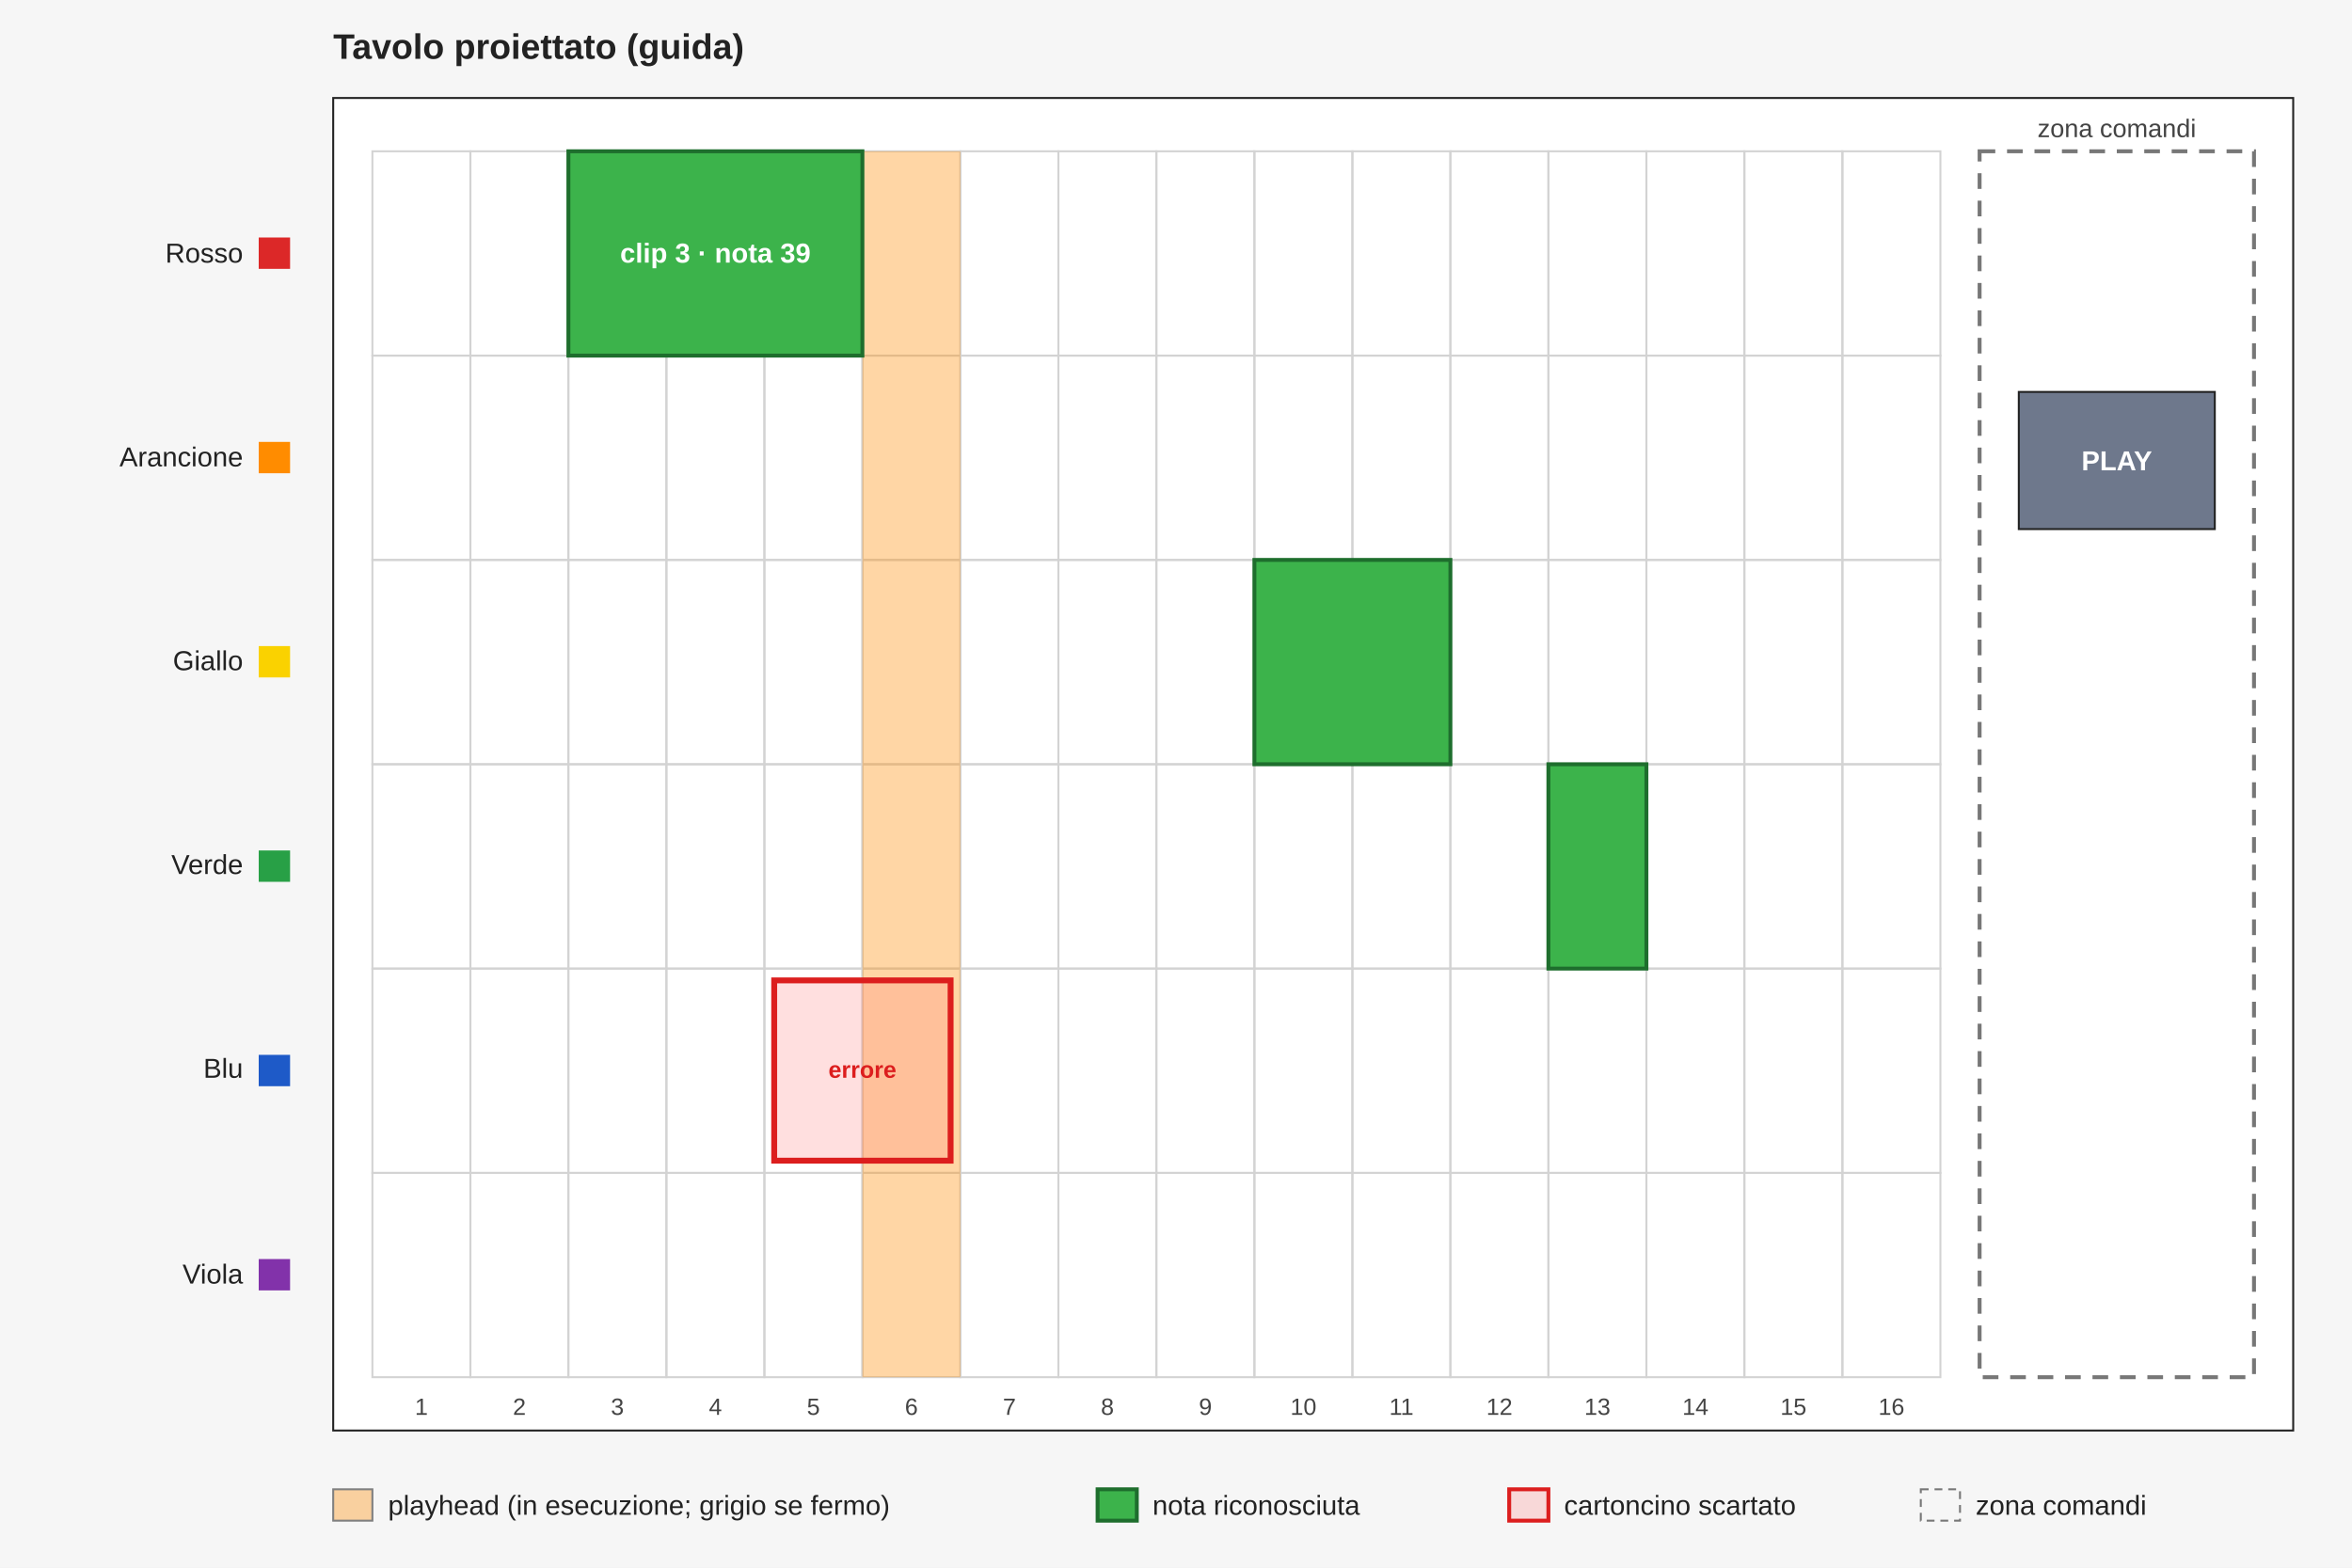
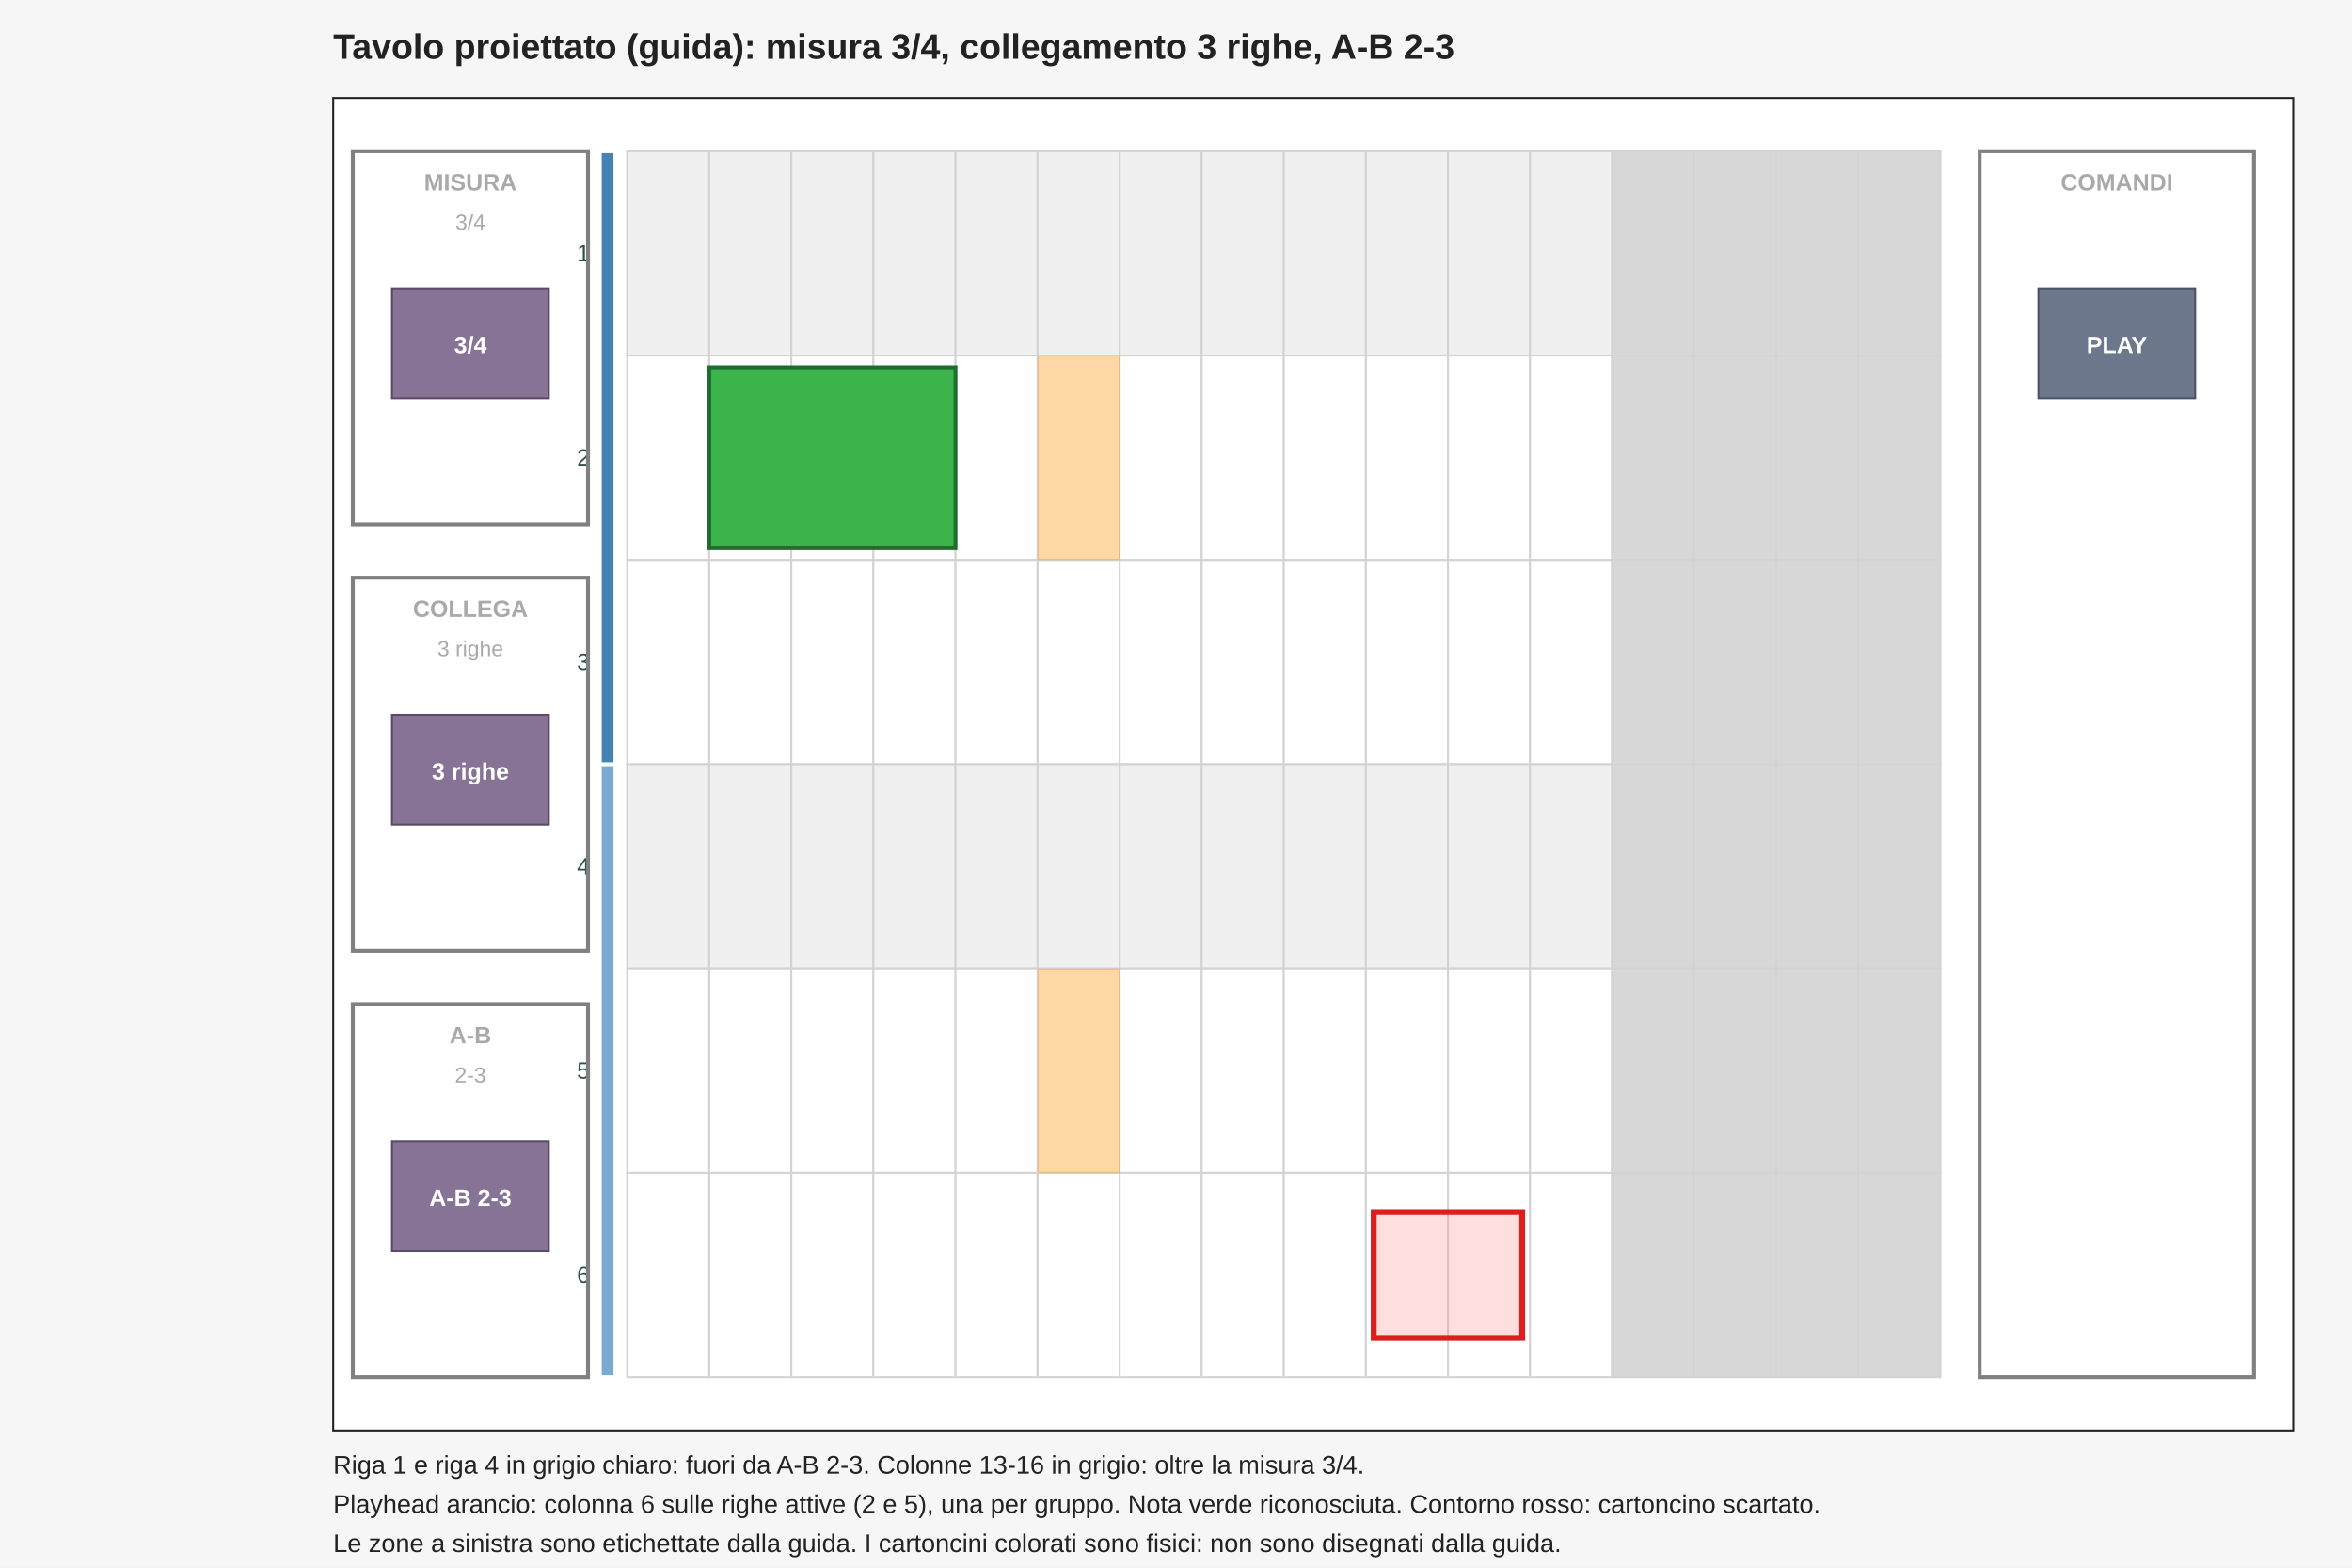
<svg xmlns="http://www.w3.org/2000/svg" viewBox="0 0 1200 800" width="1200" height="800" font-family="Arial, Helvetica, sans-serif">
  <rect x="0" y="0" width="1200" height="800" fill="#f6f6f6" />
-   <text x="170" y="30" font-size="18" font-weight="bold" fill="#222">Tavolo proiettato (guida)</text>
+   <text x="170" y="30" font-size="18" text-anchor="start" fill="#222" font-weight="bold">Tavolo proiettato (guida): misura 3/4, collegamento 3 righe, A-B 2-3</text>
  <rect x="170" y="50" width="1000" height="680" fill="#ffffff" stroke="#222" stroke-width="1" />
-   <g stroke="#d3d3d3" stroke-width="1" fill="none">
-     <rect x="190" y="77.2" width="50" height="104.27" />
-     <rect x="240" y="77.2" width="50" height="104.27" />
-     <rect x="290" y="77.2" width="50" height="104.27" />
-     <rect x="340" y="77.2" width="50" height="104.27" />
-     <rect x="390" y="77.2" width="50" height="104.27" />
-     <rect x="440" y="77.2" width="50" height="104.27" />
-     <rect x="490" y="77.2" width="50" height="104.27" />
-     <rect x="540" y="77.2" width="50" height="104.27" />
-     <rect x="590" y="77.2" width="50" height="104.27" />
-     <rect x="640" y="77.2" width="50" height="104.27" />
-     <rect x="690" y="77.2" width="50" height="104.27" />
-     <rect x="740" y="77.2" width="50" height="104.27" />
-     <rect x="790" y="77.2" width="50" height="104.27" />
-     <rect x="840" y="77.2" width="50" height="104.27" />
-     <rect x="890" y="77.2" width="50" height="104.27" />
-     <rect x="940" y="77.2" width="50" height="104.27" />
-     <rect x="190" y="181.47" width="50" height="104.27" />
-     <rect x="240" y="181.47" width="50" height="104.27" />
-     <rect x="290" y="181.47" width="50" height="104.27" />
-     <rect x="340" y="181.47" width="50" height="104.27" />
-     <rect x="390" y="181.47" width="50" height="104.27" />
-     <rect x="440" y="181.47" width="50" height="104.27" />
-     <rect x="490" y="181.47" width="50" height="104.27" />
-     <rect x="540" y="181.47" width="50" height="104.27" />
-     <rect x="590" y="181.47" width="50" height="104.27" />
-     <rect x="640" y="181.47" width="50" height="104.27" />
-     <rect x="690" y="181.47" width="50" height="104.27" />
-     <rect x="740" y="181.47" width="50" height="104.27" />
-     <rect x="790" y="181.47" width="50" height="104.27" />
-     <rect x="840" y="181.47" width="50" height="104.27" />
-     <rect x="890" y="181.47" width="50" height="104.27" />
-     <rect x="940" y="181.47" width="50" height="104.27" />
-     <rect x="190" y="285.73" width="50" height="104.27" />
-     <rect x="240" y="285.73" width="50" height="104.27" />
-     <rect x="290" y="285.73" width="50" height="104.27" />
-     <rect x="340" y="285.73" width="50" height="104.27" />
-     <rect x="390" y="285.73" width="50" height="104.27" />
-     <rect x="440" y="285.73" width="50" height="104.27" />
-     <rect x="490" y="285.73" width="50" height="104.27" />
-     <rect x="540" y="285.73" width="50" height="104.27" />
-     <rect x="590" y="285.73" width="50" height="104.27" />
-     <rect x="640" y="285.73" width="50" height="104.27" />
-     <rect x="690" y="285.73" width="50" height="104.27" />
-     <rect x="740" y="285.73" width="50" height="104.27" />
-     <rect x="790" y="285.73" width="50" height="104.27" />
-     <rect x="840" y="285.73" width="50" height="104.27" />
-     <rect x="890" y="285.73" width="50" height="104.27" />
-     <rect x="940" y="285.73" width="50" height="104.27" />
-     <rect x="190" y="390.0" width="50" height="104.27" />
-     <rect x="240" y="390.0" width="50" height="104.27" />
-     <rect x="290" y="390.0" width="50" height="104.27" />
-     <rect x="340" y="390.0" width="50" height="104.27" />
-     <rect x="390" y="390.0" width="50" height="104.27" />
-     <rect x="440" y="390.0" width="50" height="104.27" />
-     <rect x="490" y="390.0" width="50" height="104.27" />
-     <rect x="540" y="390.0" width="50" height="104.27" />
-     <rect x="590" y="390.0" width="50" height="104.27" />
-     <rect x="640" y="390.0" width="50" height="104.27" />
-     <rect x="690" y="390.0" width="50" height="104.27" />
-     <rect x="740" y="390.0" width="50" height="104.27" />
-     <rect x="790" y="390.0" width="50" height="104.27" />
-     <rect x="840" y="390.0" width="50" height="104.27" />
-     <rect x="890" y="390.0" width="50" height="104.27" />
-     <rect x="940" y="390.0" width="50" height="104.27" />
-     <rect x="190" y="494.27" width="50" height="104.27" />
-     <rect x="240" y="494.27" width="50" height="104.27" />
-     <rect x="290" y="494.27" width="50" height="104.27" />
-     <rect x="340" y="494.27" width="50" height="104.27" />
-     <rect x="390" y="494.27" width="50" height="104.27" />
-     <rect x="440" y="494.27" width="50" height="104.27" />
-     <rect x="490" y="494.27" width="50" height="104.27" />
-     <rect x="540" y="494.27" width="50" height="104.27" />
-     <rect x="590" y="494.27" width="50" height="104.27" />
-     <rect x="640" y="494.27" width="50" height="104.27" />
-     <rect x="690" y="494.27" width="50" height="104.27" />
-     <rect x="740" y="494.27" width="50" height="104.27" />
-     <rect x="790" y="494.27" width="50" height="104.27" />
-     <rect x="840" y="494.27" width="50" height="104.27" />
-     <rect x="890" y="494.27" width="50" height="104.27" />
-     <rect x="940" y="494.27" width="50" height="104.27" />
-     <rect x="190" y="598.53" width="50" height="104.27" />
-     <rect x="240" y="598.53" width="50" height="104.27" />
-     <rect x="290" y="598.53" width="50" height="104.27" />
-     <rect x="340" y="598.53" width="50" height="104.27" />
-     <rect x="390" y="598.53" width="50" height="104.27" />
-     <rect x="440" y="598.53" width="50" height="104.27" />
-     <rect x="490" y="598.53" width="50" height="104.27" />
-     <rect x="540" y="598.53" width="50" height="104.27" />
-     <rect x="590" y="598.53" width="50" height="104.27" />
-     <rect x="640" y="598.53" width="50" height="104.27" />
-     <rect x="690" y="598.53" width="50" height="104.27" />
-     <rect x="740" y="598.53" width="50" height="104.27" />
-     <rect x="790" y="598.53" width="50" height="104.27" />
-     <rect x="840" y="598.53" width="50" height="104.27" />
-     <rect x="890" y="598.53" width="50" height="104.27" />
-     <rect x="940" y="598.53" width="50" height="104.27" />
+   <g id="celle">
+     <rect x="320" y="77.2" width="41.88" height="104.27" fill="#f0f0f0" stroke="#d3d3d3" stroke-width="1" />
+     <rect x="361.88" y="77.2" width="41.88" height="104.27" fill="#f0f0f0" stroke="#d3d3d3" stroke-width="1" />
+     <rect x="403.75" y="77.2" width="41.88" height="104.27" fill="#f0f0f0" stroke="#d3d3d3" stroke-width="1" />
+     <rect x="445.62" y="77.2" width="41.88" height="104.27" fill="#f0f0f0" stroke="#d3d3d3" stroke-width="1" />
+     <rect x="487.5" y="77.2" width="41.88" height="104.27" fill="#f0f0f0" stroke="#d3d3d3" stroke-width="1" />
+     <rect x="529.38" y="77.2" width="41.88" height="104.27" fill="#f0f0f0" stroke="#d3d3d3" stroke-width="1" />
+     <rect x="571.25" y="77.2" width="41.88" height="104.27" fill="#f0f0f0" stroke="#d3d3d3" stroke-width="1" />
+     <rect x="613.12" y="77.2" width="41.88" height="104.27" fill="#f0f0f0" stroke="#d3d3d3" stroke-width="1" />
+     <rect x="655" y="77.2" width="41.88" height="104.27" fill="#f0f0f0" stroke="#d3d3d3" stroke-width="1" />
+     <rect x="696.88" y="77.2" width="41.88" height="104.27" fill="#f0f0f0" stroke="#d3d3d3" stroke-width="1" />
+     <rect x="738.75" y="77.2" width="41.88" height="104.27" fill="#f0f0f0" stroke="#d3d3d3" stroke-width="1" />
+     <rect x="780.62" y="77.2" width="41.88" height="104.27" fill="#f0f0f0" stroke="#d3d3d3" stroke-width="1" />
+     <rect x="822.5" y="77.2" width="41.88" height="104.27" fill="#d7d7d7" stroke="#d3d3d3" stroke-width="1" />
+     <rect x="864.38" y="77.2" width="41.88" height="104.27" fill="#d7d7d7" stroke="#d3d3d3" stroke-width="1" />
+     <rect x="906.25" y="77.2" width="41.88" height="104.27" fill="#d7d7d7" stroke="#d3d3d3" stroke-width="1" />
+     <rect x="948.12" y="77.2" width="41.88" height="104.27" fill="#d7d7d7" stroke="#d3d3d3" stroke-width="1" />
+     <rect x="320" y="181.47" width="41.88" height="104.27" fill="#ffffff" stroke="#d3d3d3" stroke-width="1" />
+     <rect x="361.88" y="181.47" width="41.88" height="104.27" fill="#ffffff" stroke="#d3d3d3" stroke-width="1" />
+     <rect x="403.75" y="181.47" width="41.88" height="104.27" fill="#ffffff" stroke="#d3d3d3" stroke-width="1" />
+     <rect x="445.62" y="181.47" width="41.88" height="104.27" fill="#ffffff" stroke="#d3d3d3" stroke-width="1" />
+     <rect x="487.5" y="181.47" width="41.88" height="104.27" fill="#ffffff" stroke="#d3d3d3" stroke-width="1" />
+     <rect x="529.38" y="181.47" width="41.88" height="104.27" fill="#ffffff" stroke="#d3d3d3" stroke-width="1" />
+     <rect x="571.25" y="181.47" width="41.88" height="104.27" fill="#ffffff" stroke="#d3d3d3" stroke-width="1" />
+     <rect x="613.12" y="181.47" width="41.88" height="104.27" fill="#ffffff" stroke="#d3d3d3" stroke-width="1" />
+     <rect x="655" y="181.47" width="41.88" height="104.27" fill="#ffffff" stroke="#d3d3d3" stroke-width="1" />
+     <rect x="696.88" y="181.47" width="41.88" height="104.27" fill="#ffffff" stroke="#d3d3d3" stroke-width="1" />
+     <rect x="738.75" y="181.47" width="41.88" height="104.27" fill="#ffffff" stroke="#d3d3d3" stroke-width="1" />
+     <rect x="780.62" y="181.47" width="41.88" height="104.27" fill="#ffffff" stroke="#d3d3d3" stroke-width="1" />
+     <rect x="822.5" y="181.47" width="41.88" height="104.27" fill="#d7d7d7" stroke="#d3d3d3" stroke-width="1" />
+     <rect x="864.38" y="181.47" width="41.88" height="104.27" fill="#d7d7d7" stroke="#d3d3d3" stroke-width="1" />
+     <rect x="906.25" y="181.47" width="41.88" height="104.27" fill="#d7d7d7" stroke="#d3d3d3" stroke-width="1" />
+     <rect x="948.12" y="181.47" width="41.88" height="104.27" fill="#d7d7d7" stroke="#d3d3d3" stroke-width="1" />
+     <rect x="320" y="285.73" width="41.88" height="104.27" fill="#ffffff" stroke="#d3d3d3" stroke-width="1" />
+     <rect x="361.88" y="285.73" width="41.88" height="104.27" fill="#ffffff" stroke="#d3d3d3" stroke-width="1" />
+     <rect x="403.75" y="285.73" width="41.88" height="104.27" fill="#ffffff" stroke="#d3d3d3" stroke-width="1" />
+     <rect x="445.62" y="285.73" width="41.88" height="104.27" fill="#ffffff" stroke="#d3d3d3" stroke-width="1" />
+     <rect x="487.5" y="285.73" width="41.88" height="104.27" fill="#ffffff" stroke="#d3d3d3" stroke-width="1" />
+     <rect x="529.38" y="285.73" width="41.88" height="104.27" fill="#ffffff" stroke="#d3d3d3" stroke-width="1" />
+     <rect x="571.25" y="285.73" width="41.88" height="104.27" fill="#ffffff" stroke="#d3d3d3" stroke-width="1" />
+     <rect x="613.12" y="285.73" width="41.88" height="104.27" fill="#ffffff" stroke="#d3d3d3" stroke-width="1" />
+     <rect x="655" y="285.73" width="41.88" height="104.27" fill="#ffffff" stroke="#d3d3d3" stroke-width="1" />
+     <rect x="696.88" y="285.73" width="41.88" height="104.27" fill="#ffffff" stroke="#d3d3d3" stroke-width="1" />
+     <rect x="738.75" y="285.73" width="41.88" height="104.27" fill="#ffffff" stroke="#d3d3d3" stroke-width="1" />
+     <rect x="780.62" y="285.73" width="41.88" height="104.27" fill="#ffffff" stroke="#d3d3d3" stroke-width="1" />
+     <rect x="822.5" y="285.73" width="41.88" height="104.27" fill="#d7d7d7" stroke="#d3d3d3" stroke-width="1" />
+     <rect x="864.38" y="285.73" width="41.88" height="104.27" fill="#d7d7d7" stroke="#d3d3d3" stroke-width="1" />
+     <rect x="906.25" y="285.73" width="41.88" height="104.27" fill="#d7d7d7" stroke="#d3d3d3" stroke-width="1" />
+     <rect x="948.12" y="285.73" width="41.88" height="104.27" fill="#d7d7d7" stroke="#d3d3d3" stroke-width="1" />
+     <rect x="320" y="390" width="41.88" height="104.27" fill="#f0f0f0" stroke="#d3d3d3" stroke-width="1" />
+     <rect x="361.88" y="390" width="41.88" height="104.27" fill="#f0f0f0" stroke="#d3d3d3" stroke-width="1" />
+     <rect x="403.75" y="390" width="41.88" height="104.27" fill="#f0f0f0" stroke="#d3d3d3" stroke-width="1" />
+     <rect x="445.62" y="390" width="41.88" height="104.27" fill="#f0f0f0" stroke="#d3d3d3" stroke-width="1" />
+     <rect x="487.5" y="390" width="41.88" height="104.27" fill="#f0f0f0" stroke="#d3d3d3" stroke-width="1" />
+     <rect x="529.38" y="390" width="41.88" height="104.27" fill="#f0f0f0" stroke="#d3d3d3" stroke-width="1" />
+     <rect x="571.25" y="390" width="41.88" height="104.27" fill="#f0f0f0" stroke="#d3d3d3" stroke-width="1" />
+     <rect x="613.12" y="390" width="41.88" height="104.27" fill="#f0f0f0" stroke="#d3d3d3" stroke-width="1" />
+     <rect x="655" y="390" width="41.88" height="104.27" fill="#f0f0f0" stroke="#d3d3d3" stroke-width="1" />
+     <rect x="696.88" y="390" width="41.88" height="104.27" fill="#f0f0f0" stroke="#d3d3d3" stroke-width="1" />
+     <rect x="738.75" y="390" width="41.88" height="104.27" fill="#f0f0f0" stroke="#d3d3d3" stroke-width="1" />
+     <rect x="780.62" y="390" width="41.88" height="104.27" fill="#f0f0f0" stroke="#d3d3d3" stroke-width="1" />
+     <rect x="822.5" y="390" width="41.88" height="104.27" fill="#d7d7d7" stroke="#d3d3d3" stroke-width="1" />
+     <rect x="864.38" y="390" width="41.88" height="104.27" fill="#d7d7d7" stroke="#d3d3d3" stroke-width="1" />
+     <rect x="906.25" y="390" width="41.88" height="104.27" fill="#d7d7d7" stroke="#d3d3d3" stroke-width="1" />
+     <rect x="948.12" y="390" width="41.88" height="104.27" fill="#d7d7d7" stroke="#d3d3d3" stroke-width="1" />
+     <rect x="320" y="494.27" width="41.88" height="104.27" fill="#ffffff" stroke="#d3d3d3" stroke-width="1" />
+     <rect x="361.88" y="494.27" width="41.88" height="104.27" fill="#ffffff" stroke="#d3d3d3" stroke-width="1" />
+     <rect x="403.75" y="494.27" width="41.88" height="104.27" fill="#ffffff" stroke="#d3d3d3" stroke-width="1" />
+     <rect x="445.62" y="494.27" width="41.88" height="104.27" fill="#ffffff" stroke="#d3d3d3" stroke-width="1" />
+     <rect x="487.5" y="494.27" width="41.88" height="104.27" fill="#ffffff" stroke="#d3d3d3" stroke-width="1" />
+     <rect x="529.38" y="494.27" width="41.88" height="104.27" fill="#ffffff" stroke="#d3d3d3" stroke-width="1" />
+     <rect x="571.25" y="494.27" width="41.88" height="104.27" fill="#ffffff" stroke="#d3d3d3" stroke-width="1" />
+     <rect x="613.12" y="494.27" width="41.88" height="104.27" fill="#ffffff" stroke="#d3d3d3" stroke-width="1" />
+     <rect x="655" y="494.27" width="41.88" height="104.27" fill="#ffffff" stroke="#d3d3d3" stroke-width="1" />
+     <rect x="696.88" y="494.27" width="41.88" height="104.27" fill="#ffffff" stroke="#d3d3d3" stroke-width="1" />
+     <rect x="738.75" y="494.27" width="41.88" height="104.27" fill="#ffffff" stroke="#d3d3d3" stroke-width="1" />
+     <rect x="780.62" y="494.27" width="41.88" height="104.27" fill="#ffffff" stroke="#d3d3d3" stroke-width="1" />
+     <rect x="822.5" y="494.27" width="41.88" height="104.27" fill="#d7d7d7" stroke="#d3d3d3" stroke-width="1" />
+     <rect x="864.38" y="494.27" width="41.88" height="104.27" fill="#d7d7d7" stroke="#d3d3d3" stroke-width="1" />
+     <rect x="906.25" y="494.27" width="41.88" height="104.27" fill="#d7d7d7" stroke="#d3d3d3" stroke-width="1" />
+     <rect x="948.12" y="494.27" width="41.88" height="104.27" fill="#d7d7d7" stroke="#d3d3d3" stroke-width="1" />
+     <rect x="320" y="598.53" width="41.88" height="104.27" fill="#ffffff" stroke="#d3d3d3" stroke-width="1" />
+     <rect x="361.88" y="598.53" width="41.88" height="104.27" fill="#ffffff" stroke="#d3d3d3" stroke-width="1" />
+     <rect x="403.75" y="598.53" width="41.88" height="104.27" fill="#ffffff" stroke="#d3d3d3" stroke-width="1" />
+     <rect x="445.62" y="598.53" width="41.88" height="104.27" fill="#ffffff" stroke="#d3d3d3" stroke-width="1" />
+     <rect x="487.5" y="598.53" width="41.88" height="104.27" fill="#ffffff" stroke="#d3d3d3" stroke-width="1" />
+     <rect x="529.38" y="598.53" width="41.88" height="104.27" fill="#ffffff" stroke="#d3d3d3" stroke-width="1" />
+     <rect x="571.25" y="598.53" width="41.88" height="104.27" fill="#ffffff" stroke="#d3d3d3" stroke-width="1" />
+     <rect x="613.12" y="598.53" width="41.88" height="104.27" fill="#ffffff" stroke="#d3d3d3" stroke-width="1" />
+     <rect x="655" y="598.53" width="41.88" height="104.27" fill="#ffffff" stroke="#d3d3d3" stroke-width="1" />
+     <rect x="696.88" y="598.53" width="41.88" height="104.27" fill="#ffffff" stroke="#d3d3d3" stroke-width="1" />
+     <rect x="738.75" y="598.53" width="41.88" height="104.27" fill="#ffffff" stroke="#d3d3d3" stroke-width="1" />
+     <rect x="780.62" y="598.53" width="41.88" height="104.27" fill="#ffffff" stroke="#d3d3d3" stroke-width="1" />
+     <rect x="822.5" y="598.53" width="41.88" height="104.27" fill="#d7d7d7" stroke="#d3d3d3" stroke-width="1" />
+     <rect x="864.38" y="598.53" width="41.88" height="104.27" fill="#d7d7d7" stroke="#d3d3d3" stroke-width="1" />
+     <rect x="906.25" y="598.53" width="41.88" height="104.27" fill="#d7d7d7" stroke="#d3d3d3" stroke-width="1" />
+     <rect x="948.12" y="598.53" width="41.88" height="104.27" fill="#d7d7d7" stroke="#d3d3d3" stroke-width="1" />
  </g>
-   <rect x="440" y="77.2" width="50" height="625.6" fill="rgb(255,140,0)" fill-opacity="0.353" />
-   <rect x="290" y="77.2" width="150" height="104.27" fill="#3cb34b" stroke="#1e6e2d" stroke-width="2" />
-   <text x="365" y="134" font-size="14" font-weight="bold" fill="#ffffff" text-anchor="middle">clip 3 · nota 39</text>
-   <rect x="640" y="285.73" width="100" height="104.27" fill="#3cb34b" stroke="#1e6e2d" stroke-width="2" />
-   <rect x="790" y="390.0" width="50" height="104.27" fill="#3cb34b" stroke="#1e6e2d" stroke-width="2" />
-   <rect x="395" y="500.3" width="90" height="92" fill="#ff7878" fill-opacity="0.235" stroke="#dc1e1e" stroke-width="3" />
-   <text x="440" y="550" font-size="12" font-weight="bold" fill="#dc1e1e" text-anchor="middle">errore</text>
-   <rect x="1010" y="77.2" width="140" height="625.6" fill="none" stroke="#777" stroke-width="2" stroke-dasharray="8 6" />
-   <text x="1080" y="70" font-size="13" fill="#444" text-anchor="middle">zona comandi</text>
-   <rect x="1030" y="200" width="100" height="70" fill="#6e788c" stroke="#222" stroke-width="1" />
-   <text x="1080" y="240" font-size="14" font-weight="bold" fill="#ffffff" text-anchor="middle">PLAY</text>
-   <g font-size="14" fill="#222" text-anchor="end">
-     <rect x="132" y="121.2" width="16" height="16" fill="#dc2828" />
-     <text x="124" y="134">Rosso</text>
-     <rect x="132" y="225.5" width="16" height="16" fill="#ff8c00" />
-     <text x="124" y="238">Arancione</text>
-     <rect x="132" y="329.7" width="16" height="16" fill="#fad200" />
-     <text x="124" y="342">Giallo</text>
-     <rect x="132" y="434.0" width="16" height="16" fill="#28a046" />
-     <text x="124" y="446">Verde</text>
-     <rect x="132" y="538.3" width="16" height="16" fill="#1e5ac8" />
-     <text x="124" y="550">Blu</text>
-     <rect x="132" y="642.5" width="16" height="16" fill="#8232aa" />
-     <text x="124" y="655">Viola</text>
+   <g id="barre-gruppo">
+     <rect x="307" y="78.2" width="6" height="310.8" fill="#4682b4" />
+     <rect x="307" y="391" width="6" height="310.8" fill="#78aad2" />
  </g>
-   <g font-size="12" fill="#444" text-anchor="middle">
-     <text x="215" y="722">1</text>
-     <text x="265" y="722">2</text>
-     <text x="315" y="722">3</text>
-     <text x="365" y="722">4</text>
-     <text x="415" y="722">5</text>
-     <text x="465" y="722">6</text>
-     <text x="515" y="722">7</text>
-     <text x="565" y="722">8</text>
-     <text x="615" y="722">9</text>
-     <text x="665" y="722">10</text>
-     <text x="715" y="722">11</text>
-     <text x="765" y="722">12</text>
-     <text x="815" y="722">13</text>
-     <text x="865" y="722">14</text>
-     <text x="915" y="722">15</text>
-     <text x="965" y="722">16</text>
+   <g id="numeri-riga">
+     <text x="301" y="133.33" font-size="12" text-anchor="end" fill="#2f4f4f" font-weight="normal">1</text>
+     <text x="301" y="237.6" font-size="12" text-anchor="end" fill="#2f4f4f" font-weight="normal">2</text>
+     <text x="301" y="341.87" font-size="12" text-anchor="end" fill="#2f4f4f" font-weight="normal">3</text>
+     <text x="301" y="446.13" font-size="12" text-anchor="end" fill="#2f4f4f" font-weight="normal">4</text>
+     <text x="301" y="550.4" font-size="12" text-anchor="end" fill="#2f4f4f" font-weight="normal">5</text>
+     <text x="301" y="654.67" font-size="12" text-anchor="end" fill="#2f4f4f" font-weight="normal">6</text>
  </g>
-   <g font-size="14" fill="#222">
-     <rect x="170" y="760" width="20" height="16" fill="rgb(255,140,0)" fill-opacity="0.353" stroke="#808080" />
-     <text x="198" y="773">playhead (in esecuzione; grigio se fermo)</text>
-     <rect x="560" y="760" width="20" height="16" fill="#3cb34b" stroke="#1e6e2d" stroke-width="2" />
-     <text x="588" y="773">nota riconosciuta</text>
-     <rect x="770" y="760" width="20" height="16" fill="#ff7878" fill-opacity="0.235" stroke="#dc1e1e" stroke-width="2" />
-     <text x="798" y="773">cartoncino scartato</text>
-     <rect x="980" y="760" width="20" height="16" fill="none" stroke="#777" stroke-dasharray="4 3" />
-     <text x="1008" y="773">zona comandi</text>
+   <g id="playhead">
+     <rect x="529.38" y="181.47" width="41.88" height="104.27" fill="#ff8c00" fill-opacity="0.35" />
+     <rect x="529.38" y="494.27" width="41.88" height="104.27" fill="#ff8c00" fill-opacity="0.35" />
  </g>
+   <g id="nota">
+     <rect x="361.88" y="187.47" width="125.62" height="92.27" fill="#3cb34b" stroke="#1e6e2d" stroke-width="2" />
+   </g>
+   <g id="errore">
+     <rect x="700.88" y="618.53" width="75.75" height="64.27" fill="#ff7878" stroke="#dc1e1e" stroke-width="3" fill-opacity="0.24" />
+   </g>
+   <g id="zone-speciali">
+     <rect x="180" y="77.2" width="120" height="190.4" fill="none" stroke="#808080" stroke-width="2" />
+     <text x="240" y="97.2" font-size="12" text-anchor="middle" fill="#a9a9a9" font-weight="bold">MISURA</text>
+     <text x="240" y="117.2" font-size="11" text-anchor="middle" fill="#a9a9a9" font-weight="normal">3/4</text>
+     <rect x="200" y="147.2" width="80" height="56" fill="#877396" stroke="#5b4b66" stroke-width="1" />
+     <text x="240" y="180.2" font-size="12" text-anchor="middle" fill="#ffffff" font-weight="bold">3/4</text>
+     <rect x="180" y="294.8" width="120" height="190.4" fill="none" stroke="#808080" stroke-width="2" />
+     <text x="240" y="314.8" font-size="12" text-anchor="middle" fill="#a9a9a9" font-weight="bold">COLLEGA</text>
+     <text x="240" y="334.8" font-size="11" text-anchor="middle" fill="#a9a9a9" font-weight="normal">3 righe</text>
+     <rect x="200" y="364.8" width="80" height="56" fill="#877396" stroke="#5b4b66" stroke-width="1" />
+     <text x="240" y="397.8" font-size="12" text-anchor="middle" fill="#ffffff" font-weight="bold">3 righe</text>
+     <rect x="180" y="512.4" width="120" height="190.4" fill="none" stroke="#808080" stroke-width="2" />
+     <text x="240" y="532.4" font-size="12" text-anchor="middle" fill="#a9a9a9" font-weight="bold">A-B</text>
+     <text x="240" y="552.4" font-size="11" text-anchor="middle" fill="#a9a9a9" font-weight="normal">2-3</text>
+     <rect x="200" y="582.4" width="80" height="56" fill="#877396" stroke="#5b4b66" stroke-width="1" />
+     <text x="240" y="615.4" font-size="12" text-anchor="middle" fill="#ffffff" font-weight="bold">A-B 2-3</text>
+   </g>
+   <g id="zona-comandi">
+     <rect x="1010" y="77.2" width="140" height="625.6" fill="none" stroke="#808080" stroke-width="2" />
+     <text x="1080" y="97.2" font-size="12" text-anchor="middle" fill="#a9a9a9" font-weight="bold">COMANDI</text>
+     <rect x="1040" y="147.2" width="80" height="56" fill="#6e788c" stroke="#4a5266" stroke-width="1" />
+     <text x="1080" y="180.2" font-size="12" text-anchor="middle" fill="#ffffff" font-weight="bold">PLAY</text>
+   </g>
+   <text x="170" y="752" font-size="13" text-anchor="start" fill="#222" font-weight="normal">Riga 1 e riga 4 in grigio chiaro: fuori da A-B 2-3. Colonne 13-16 in grigio: oltre la misura 3/4.</text>
+   <text x="170" y="772" font-size="13" text-anchor="start" fill="#222" font-weight="normal">Playhead arancio: colonna 6 sulle righe attive (2 e 5), una per gruppo. Nota verde riconosciuta. Contorno rosso: cartoncino scartato.</text>
+   <text x="170" y="792" font-size="13" text-anchor="start" fill="#222" font-weight="normal">Le zone a sinistra sono etichettate dalla guida. I cartoncini colorati sono fisici: non sono disegnati dalla guida.</text>
</svg>
